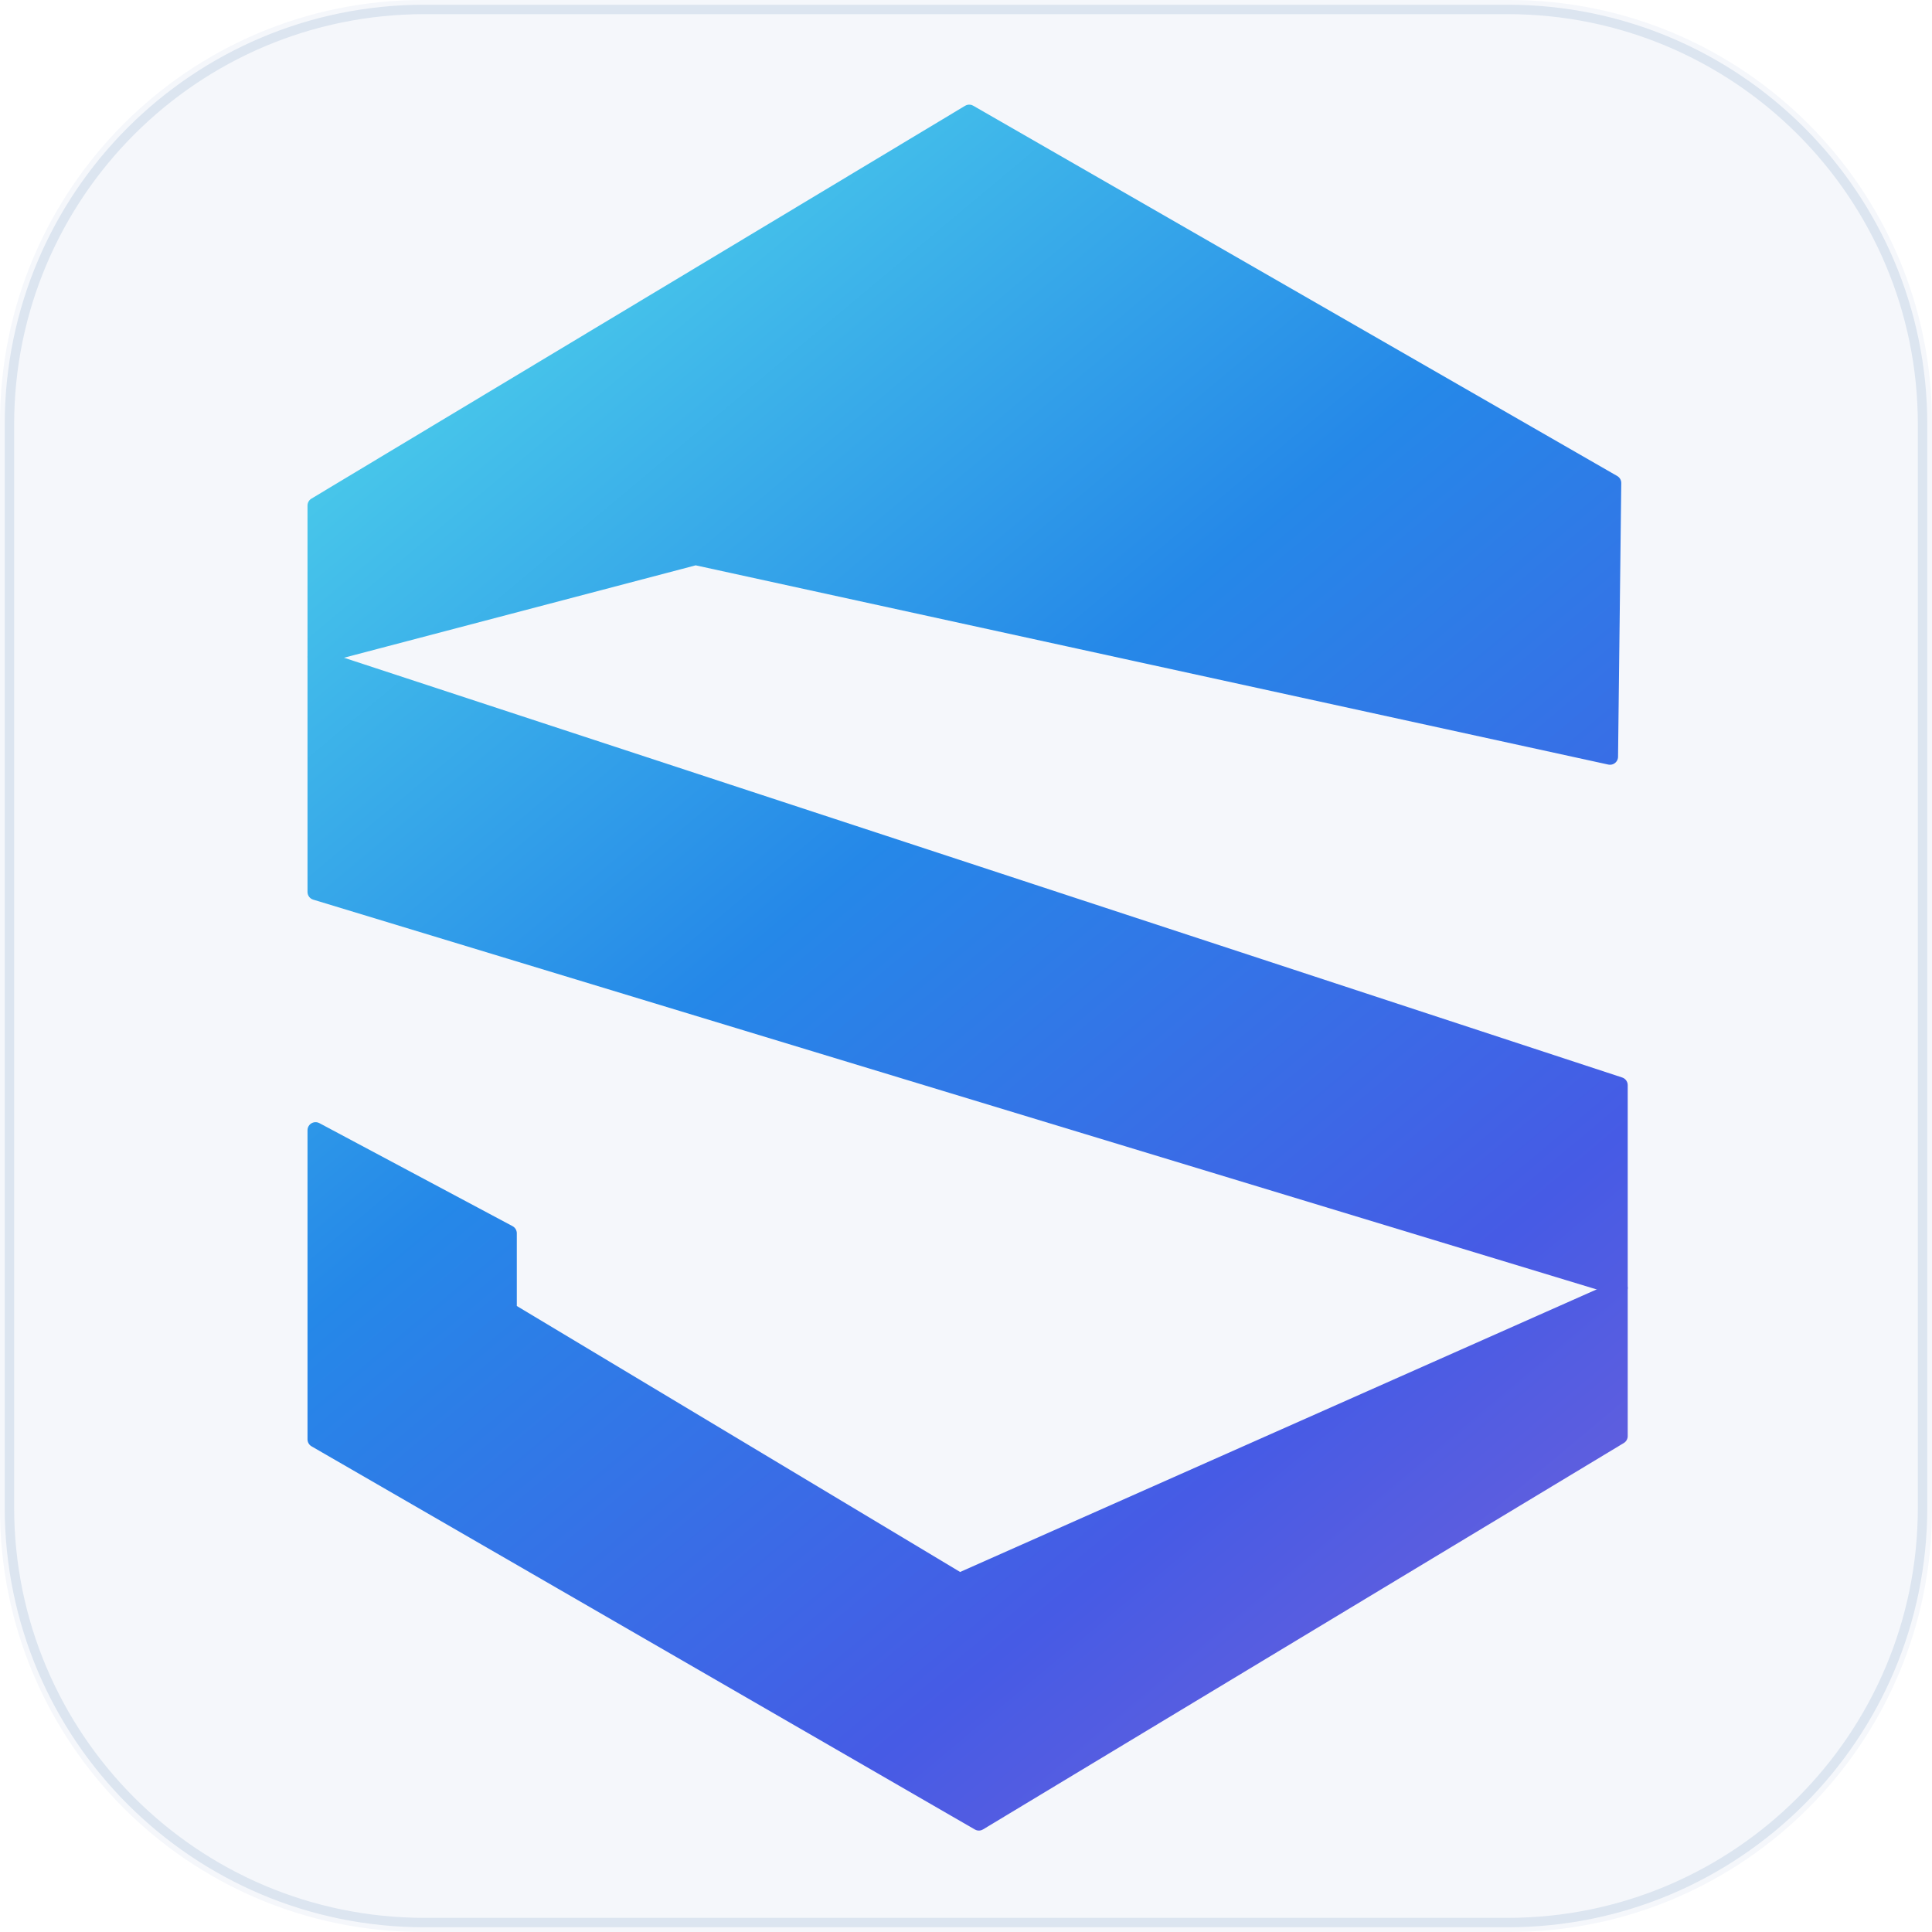
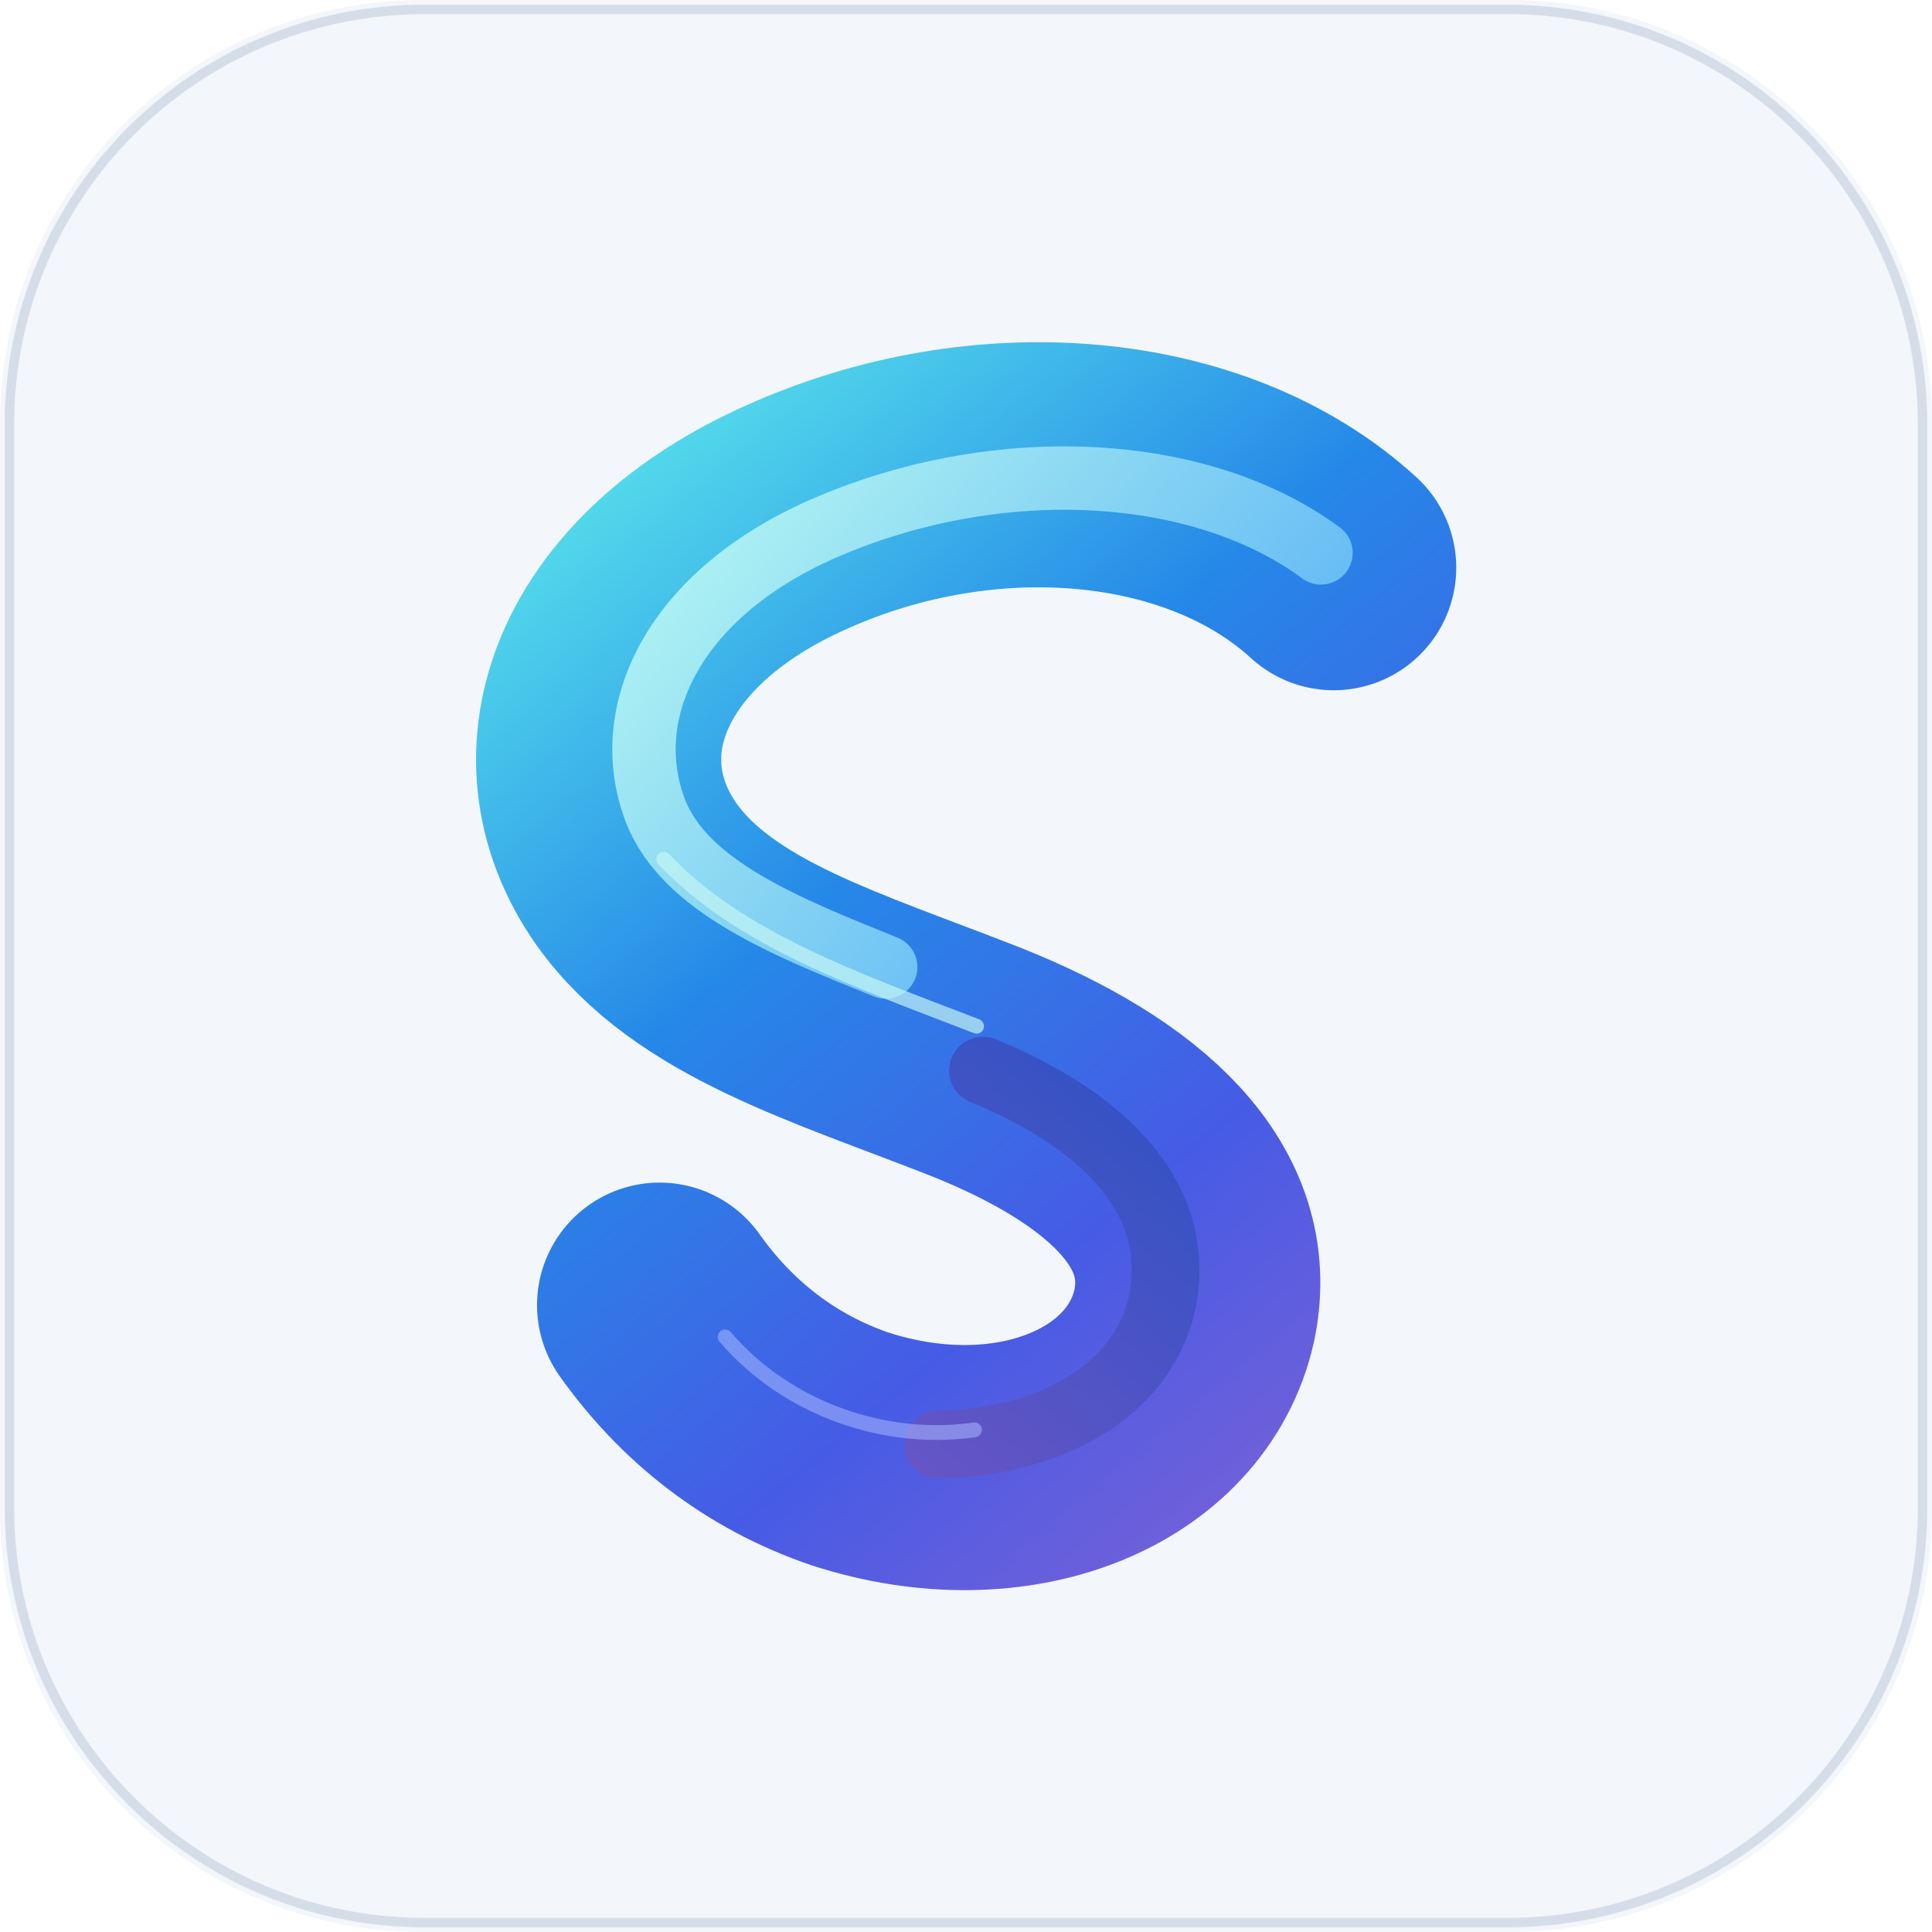
<svg xmlns="http://www.w3.org/2000/svg" viewBox="0 0 1024 1024" role="img" aria-labelledby="title">
-   <rect width="1024" height="1024" rx="224" fill="#F5F7FB" />
-   <rect x="5" y="5" width="1014" height="1014" rx="220" fill="none" stroke="#DCE5F0" stroke-width="5" />
  <defs>
-     <linearGradient id="shadecode-original-mark" x1="70" y1="50" x2="480" y2="540" gradientUnits="userSpaceOnUse">
-       <stop stop-color="#54DDEB" />
-       <stop offset=".42" stop-color="#2588E8" />
-       <stop offset=".76" stop-color="#465BE5" />
+     <linearGradient id="sc-ribbon" x1="320" y1="300" x2="700" y2="760" gradientUnits="userSpaceOnUse">
+       <stop offset="0" stop-color="#54DDEB" />
+       <stop offset="0.38" stop-color="#2588E8" />
+       <stop offset="0.72" stop-color="#465BE5" />
      <stop offset="1" stop-color="#7761D8" />
    </linearGradient>
+     <linearGradient id="sc-fold" x1="360" y1="330" x2="620" y2="560" gradientUnits="userSpaceOnUse">
+       <stop offset="0" stop-color="#B1F4F3" />
+       <stop offset="1" stop-color="#4CA8F4" />
+     </linearGradient>
+     <linearGradient id="sc-underfold" x1="600" y1="590" x2="450" y2="770" gradientUnits="userSpaceOnUse">
+       <stop offset="0" stop-color="#3152C4" />
+       <stop offset="1" stop-color="#6C55C6" />
+     </linearGradient>
  </defs>
-   <g transform="translate(43.52 17.92) scale(1.706667)" fill="url(#shadecode-original-mark)" stroke="url(#shadecode-original-mark)" stroke-width="5" stroke-linejoin="round" stroke-linecap="round">
-     <path d="M72.5 146.5 275.5 24.5 475.5 139.5 474.5 224.5 190.5 162.5 72.5 193.5Z" />
-     <path d="M72.5 193.5 477.5 326.5 477.5 389.5 72.5 266.5Z" />
-     <path d="M72.5 340.5 132.5 372.5 132.5 396.5 272.5 480.5 477.5 389.5 477.5 435.5 278.5 555.5 72.5 436.5Z" />
+   <rect width="1024" height="1024" rx="224" fill="#F3F6FA" />
+   <rect x="5" y="5" width="1014" height="1014" rx="220" fill="none" stroke="#D5DEE8" stroke-width="5" />
+   <g transform="translate(512 512) scale(1.12) translate(-506 -528.5)">
+     <path d="M680 340 C620 285 515 276 426 316 C338 355 310 428 350 485 C382 530 445 548 511 574 C581 602 625 642 614 694 C601 752 528 782 451 757 C413 744 383 720 361 689" fill="none" stroke="url(#sc-ribbon)" stroke-width="116" stroke-linecap="round" stroke-linejoin="round" />
+     <path d="M674 333 C617 291 523 286 442 320 C368 351 341 408 359 455 C373 491 421 510 468 529" fill="none" stroke="url(#sc-fold)" stroke-width="30" stroke-linecap="round" stroke-linejoin="round" />
+     <path d="M514 578 C575 603 608 641 599 687 C590 730 545 754 493 755" fill="none" stroke="url(#sc-underfold)" stroke-width="32" stroke-linecap="round" stroke-linejoin="round" />
+     <path d="M363 478 C399 516 454 535 511 557" fill="none" stroke="#C4F6F4" stroke-opacity="0.7" stroke-width="7" stroke-linecap="round" stroke-linejoin="round" />
+     <path d="M392 704 C422 739 469 754 510 748" fill="none" stroke="#A7B7FF" stroke-opacity="0.55" stroke-width="7" stroke-linecap="round" stroke-linejoin="round" />
  </g>
</svg>
